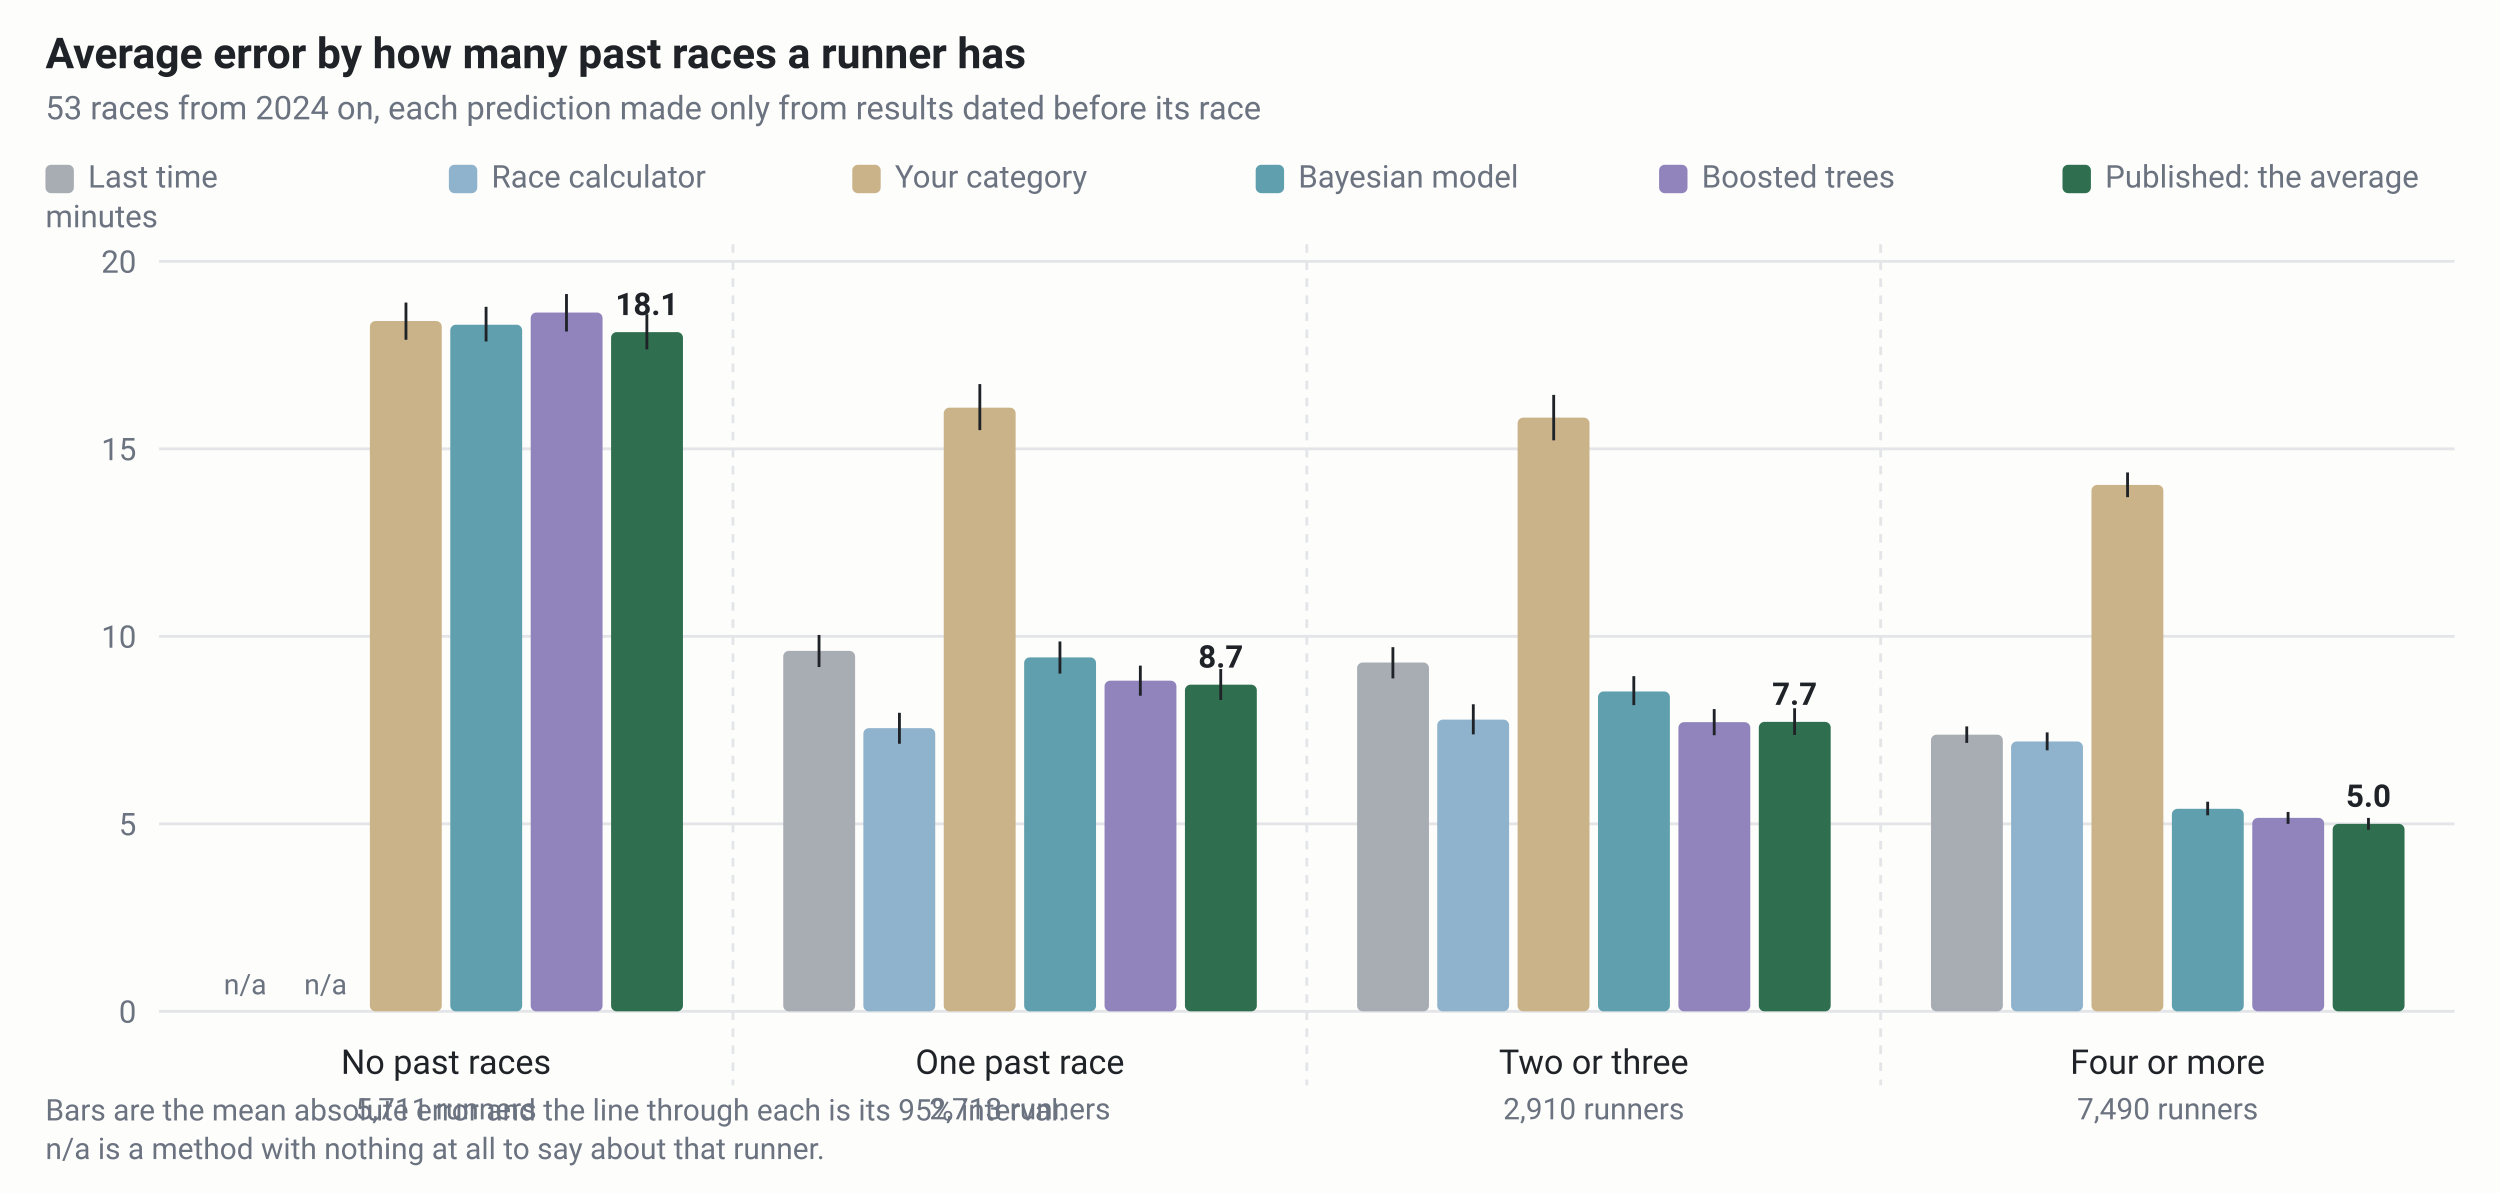
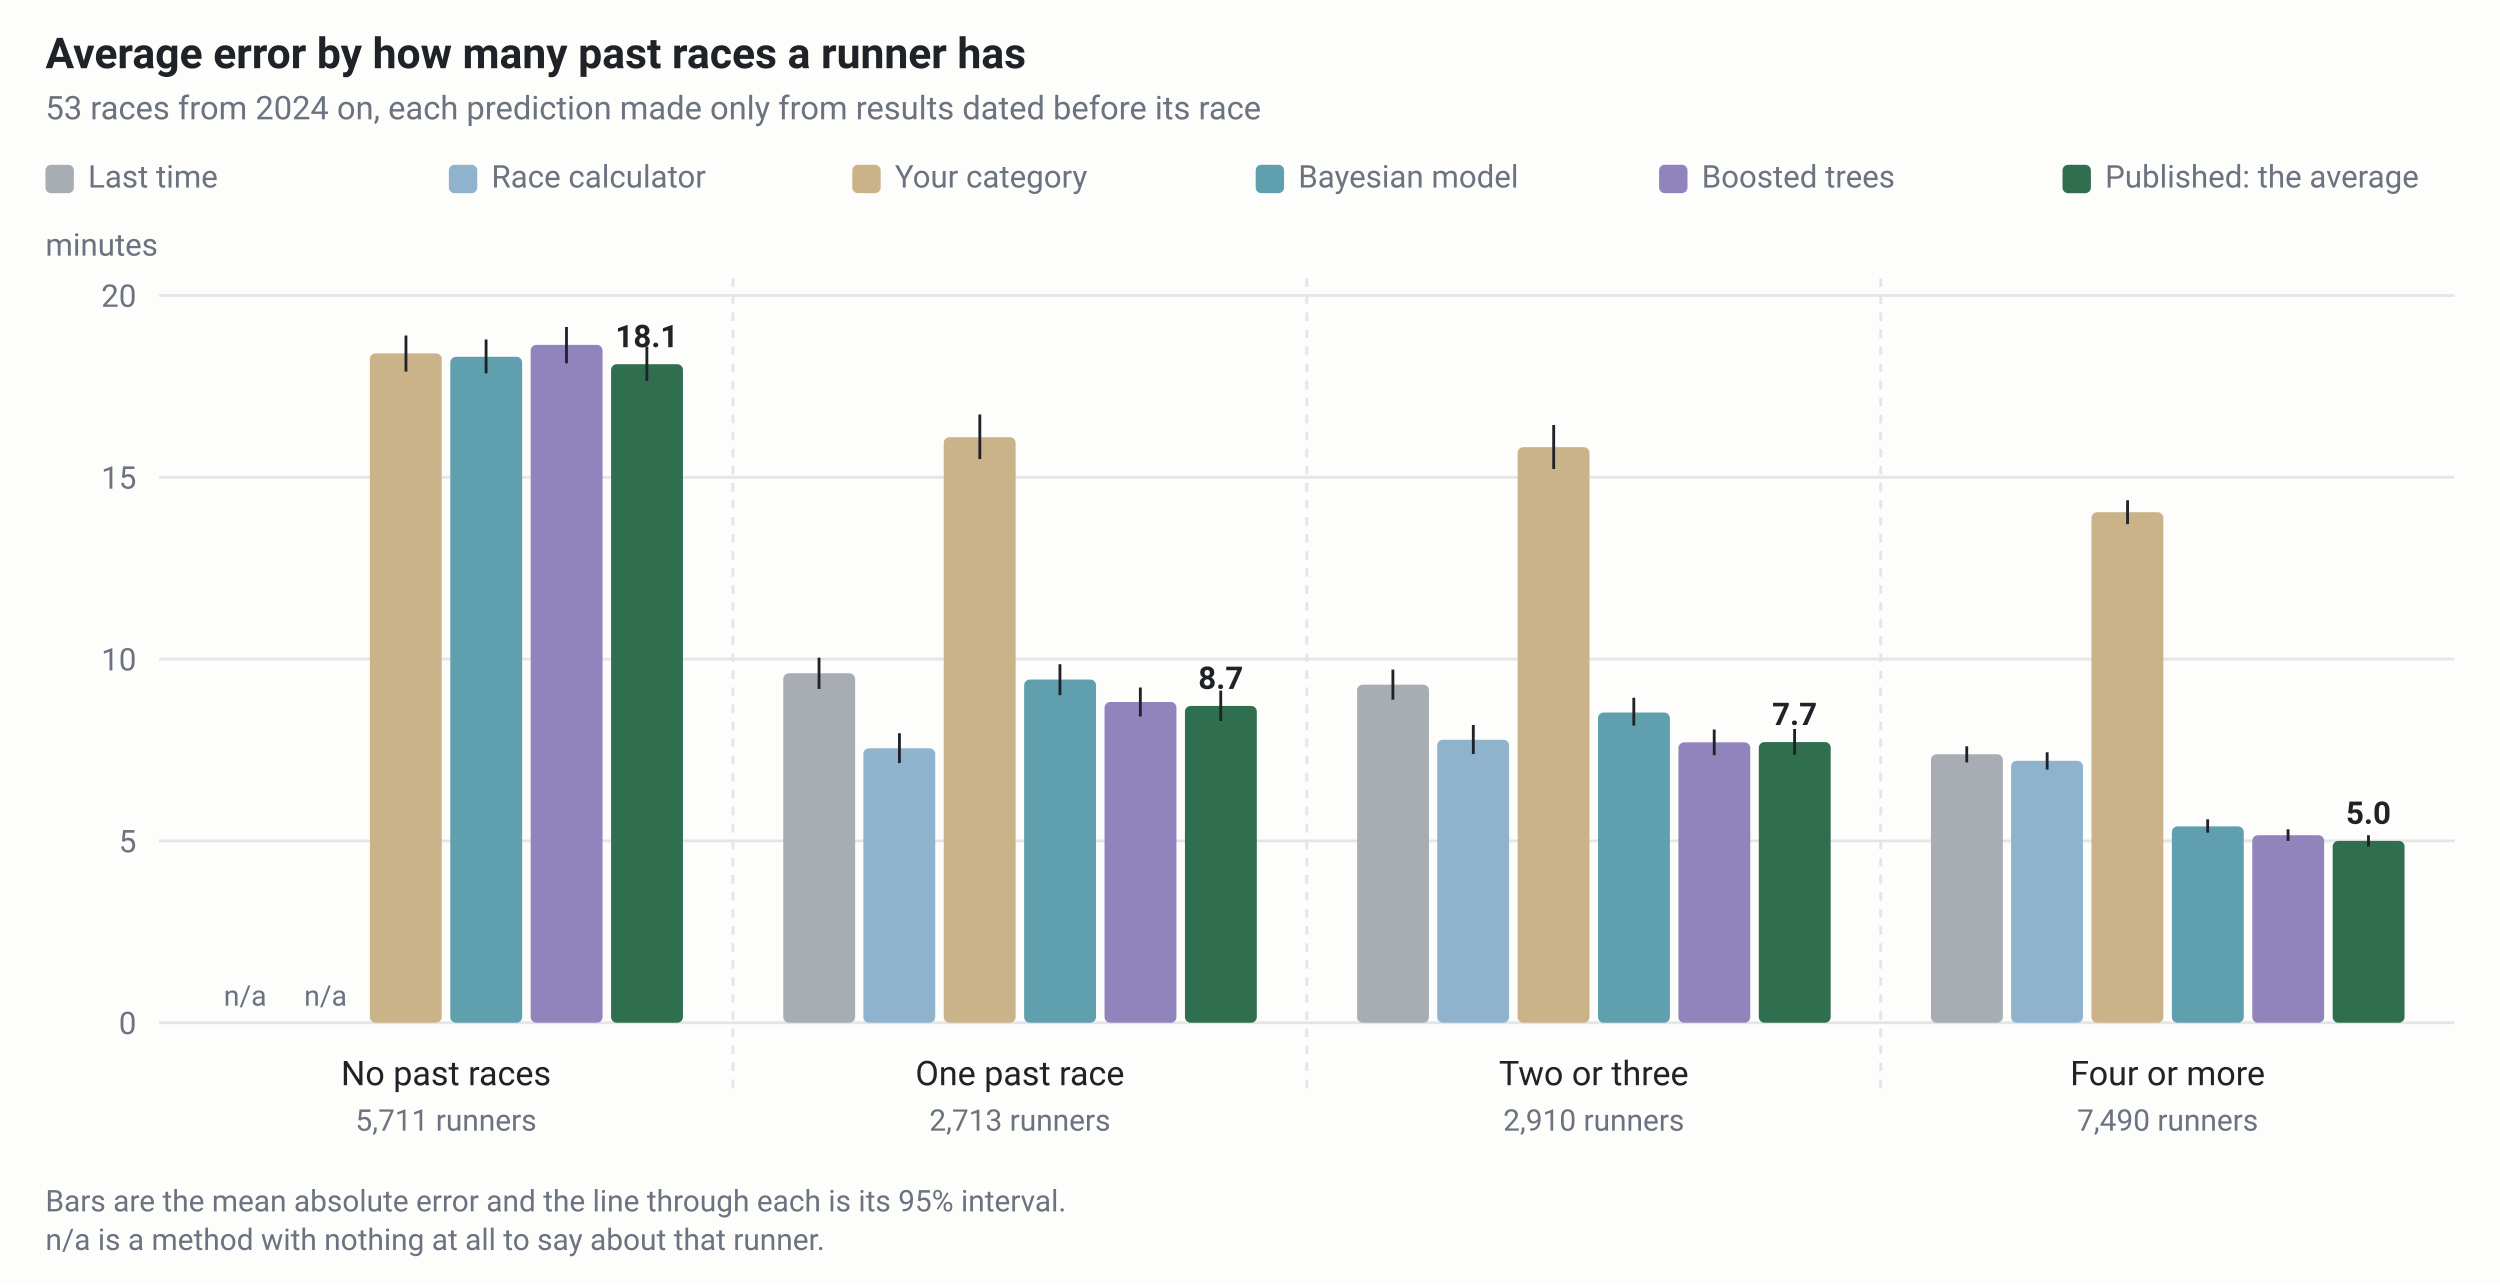
- <svg xmlns="http://www.w3.org/2000/svg" viewBox="0 0 880 420" width="880" height="420" role="img" aria-label="Average error by how many past races a runner has" font-family="system-ui, -apple-system, 'Segoe UI', Roboto, Helvetica, Arial, sans-serif">
-   <rect width="880" height="420" fill="#fdfdfb" />
+ <svg xmlns="http://www.w3.org/2000/svg" viewBox="0 0 880 452" width="880" height="452" role="img" aria-label="Average error by how many past races a runner has" font-family="system-ui, -apple-system, 'Segoe UI', Roboto, Helvetica, Arial, sans-serif">
+   <rect width="880" height="452" fill="#fdfdfb" />
  <text x="16" y="24" font-size="15" fill="#1f2328" text-anchor="start" font-weight="600">Average error by how many past races a runner has</text>
  <text x="16" y="42" font-size="11.5" fill="#6b7280" text-anchor="start" font-weight="normal">53 races from 2024 on, each prediction made only from results dated before its race</text>
  <rect x="16" y="58" width="10" height="10" rx="2" fill="#a8adb4" />
  <text x="31" y="66" font-size="11" fill="#6b7280" text-anchor="start" font-weight="normal">Last time</text>
  <rect x="158" y="58" width="10" height="10" rx="2" fill="#8fb3cc" />
  <text x="173" y="66" font-size="11" fill="#6b7280" text-anchor="start" font-weight="normal">Race calculator</text>
  <rect x="300" y="58" width="10" height="10" rx="2" fill="#cbb389" />
  <text x="315" y="66" font-size="11" fill="#6b7280" text-anchor="start" font-weight="normal">Your category</text>
  <rect x="442" y="58" width="10" height="10" rx="2" fill="#5f9fae" />
  <text x="457" y="66" font-size="11" fill="#6b7280" text-anchor="start" font-weight="normal">Bayesian model</text>
  <rect x="584" y="58" width="10" height="10" rx="2" fill="#9184bd" />
  <text x="599" y="66" font-size="11" fill="#6b7280" text-anchor="start" font-weight="normal">Boosted trees</text>
  <rect x="726" y="58" width="10" height="10" rx="2" fill="#2f6f4f" />
  <text x="741" y="66" font-size="11" fill="#6b7280" text-anchor="start" font-weight="normal">Published: the average</text>
-   <line x1="56" y1="356" x2="864" y2="356" stroke="#e3e5e8" stroke-width="1" />
-   <text x="48" y="360" font-size="11" fill="#6b7280" text-anchor="end" font-weight="normal">0</text>
-   <line x1="56" y1="290" x2="864" y2="290" stroke="#e3e5e8" stroke-width="1" />
-   <text x="48" y="294" font-size="11" fill="#6b7280" text-anchor="end" font-weight="normal">5</text>
-   <line x1="56" y1="224" x2="864" y2="224" stroke="#e3e5e8" stroke-width="1" />
-   <text x="48" y="228" font-size="11" fill="#6b7280" text-anchor="end" font-weight="normal">10</text>
-   <line x1="56" y1="158" x2="864" y2="158" stroke="#e3e5e8" stroke-width="1" />
-   <text x="48" y="162" font-size="11" fill="#6b7280" text-anchor="end" font-weight="normal">15</text>
-   <line x1="56" y1="92" x2="864" y2="92" stroke="#e3e5e8" stroke-width="1" />
-   <text x="48" y="96" font-size="11" fill="#6b7280" text-anchor="end" font-weight="normal">20</text>
-   <text x="16" y="80" font-size="11" fill="#6b7280" text-anchor="start" font-weight="normal">minutes</text>
-   <text x="157" y="378" font-size="12" fill="#1f2328" text-anchor="middle" font-weight="normal">No past races</text>
-   <text x="157" y="394" font-size="10.5" fill="#6b7280" text-anchor="middle" font-weight="normal">5,711 runners</text>
-   <text x="86.3" y="350" font-size="10" fill="#6b7280" text-anchor="middle" font-weight="normal">n/a</text>
-   <text x="114.6" y="350" font-size="10" fill="#6b7280" text-anchor="middle" font-weight="normal">n/a</text>
-   <rect x="130.2" y="113" width="25.3" height="243" rx="2" fill="#cbb389" />
-   <line x1="142.9" y1="119.6" x2="142.9" y2="106.5" stroke="#1f2328" stroke-width="1" />
-   <rect x="158.5" y="114.3" width="25.3" height="241.7" rx="2" fill="#5f9fae" />
-   <line x1="171.1" y1="120.2" x2="171.1" y2="108" stroke="#1f2328" stroke-width="1" />
-   <rect x="186.8" y="110" width="25.3" height="246" rx="2" fill="#9184bd" />
-   <line x1="199.4" y1="116.7" x2="199.4" y2="103.5" stroke="#1f2328" stroke-width="1" />
-   <rect x="215.1" y="116.9" width="25.3" height="239.1" rx="2" fill="#2f6f4f" />
-   <line x1="227.7" y1="123" x2="227.7" y2="110.6" stroke="#1f2328" stroke-width="1" />
-   <text x="227.7" y="110.9" font-size="11" fill="#1f2328" text-anchor="middle" font-weight="600">18.1</text>
-   <line x1="258" y1="86" x2="258" y2="382" stroke="#e3e5e8" stroke-width="1" stroke-dasharray="3 3" />
-   <text x="359" y="378" font-size="12" fill="#1f2328" text-anchor="middle" font-weight="normal">One past race</text>
-   <text x="359" y="394" font-size="10.5" fill="#6b7280" text-anchor="middle" font-weight="normal">2,713 runners</text>
-   <rect x="275.7" y="229.1" width="25.3" height="126.9" rx="2" fill="#a8adb4" />
-   <line x1="288.3" y1="234.8" x2="288.3" y2="223.5" stroke="#1f2328" stroke-width="1" />
-   <rect x="303.9" y="256.3" width="25.3" height="99.7" rx="2" fill="#8fb3cc" />
-   <line x1="316.6" y1="261.8" x2="316.6" y2="250.9" stroke="#1f2328" stroke-width="1" />
-   <rect x="332.2" y="143.5" width="25.3" height="212.5" rx="2" fill="#cbb389" />
-   <line x1="344.9" y1="151.4" x2="344.9" y2="135.2" stroke="#1f2328" stroke-width="1" />
-   <rect x="360.5" y="231.4" width="25.3" height="124.6" rx="2" fill="#5f9fae" />
-   <line x1="373.1" y1="237.1" x2="373.1" y2="225.8" stroke="#1f2328" stroke-width="1" />
-   <rect x="388.8" y="239.6" width="25.3" height="116.4" rx="2" fill="#9184bd" />
-   <line x1="401.4" y1="244.9" x2="401.4" y2="234.3" stroke="#1f2328" stroke-width="1" />
-   <rect x="417.1" y="241" width="25.3" height="115" rx="2" fill="#2f6f4f" />
-   <line x1="429.7" y1="246.4" x2="429.7" y2="235.5" stroke="#1f2328" stroke-width="1" />
-   <text x="429.7" y="235" font-size="11" fill="#1f2328" text-anchor="middle" font-weight="600">8.7</text>
-   <line x1="460" y1="86" x2="460" y2="382" stroke="#e3e5e8" stroke-width="1" stroke-dasharray="3 3" />
-   <text x="561" y="378" font-size="12" fill="#1f2328" text-anchor="middle" font-weight="normal">Two or three</text>
-   <text x="561" y="394" font-size="10.5" fill="#6b7280" text-anchor="middle" font-weight="normal">2,910 runners</text>
-   <rect x="477.7" y="233.2" width="25.3" height="122.8" rx="2" fill="#a8adb4" />
-   <line x1="490.3" y1="238.8" x2="490.3" y2="227.8" stroke="#1f2328" stroke-width="1" />
-   <rect x="505.9" y="253.3" width="25.3" height="102.7" rx="2" fill="#8fb3cc" />
-   <line x1="518.6" y1="258.5" x2="518.6" y2="247.9" stroke="#1f2328" stroke-width="1" />
-   <rect x="534.2" y="147" width="25.3" height="209" rx="2" fill="#cbb389" />
-   <line x1="546.9" y1="155" x2="546.9" y2="139" stroke="#1f2328" stroke-width="1" />
-   <rect x="562.5" y="243.4" width="25.3" height="112.6" rx="2" fill="#5f9fae" />
-   <line x1="575.1" y1="248.2" x2="575.1" y2="238" stroke="#1f2328" stroke-width="1" />
-   <rect x="590.8" y="254.2" width="25.3" height="101.8" rx="2" fill="#9184bd" />
-   <line x1="603.4" y1="258.8" x2="603.4" y2="249.6" stroke="#1f2328" stroke-width="1" />
-   <rect x="619.1" y="254.1" width="25.3" height="101.9" rx="2" fill="#2f6f4f" />
-   <line x1="631.7" y1="258.7" x2="631.7" y2="249.3" stroke="#1f2328" stroke-width="1" />
-   <text x="631.7" y="248.1" font-size="11" fill="#1f2328" text-anchor="middle" font-weight="600">7.7</text>
-   <line x1="662" y1="86" x2="662" y2="382" stroke="#e3e5e8" stroke-width="1" stroke-dasharray="3 3" />
-   <text x="763" y="378" font-size="12" fill="#1f2328" text-anchor="middle" font-weight="normal">Four or more</text>
-   <text x="763" y="394" font-size="10.5" fill="#6b7280" text-anchor="middle" font-weight="normal">7,490 runners</text>
-   <rect x="679.7" y="258.6" width="25.3" height="97.4" rx="2" fill="#a8adb4" />
-   <line x1="692.3" y1="261.5" x2="692.3" y2="255.7" stroke="#1f2328" stroke-width="1" />
-   <rect x="707.9" y="261" width="25.3" height="95" rx="2" fill="#8fb3cc" />
-   <line x1="720.6" y1="264.1" x2="720.6" y2="257.8" stroke="#1f2328" stroke-width="1" />
-   <rect x="736.2" y="170.7" width="25.3" height="185.3" rx="2" fill="#cbb389" />
-   <line x1="748.9" y1="175" x2="748.9" y2="166.3" stroke="#1f2328" stroke-width="1" />
-   <rect x="764.5" y="284.7" width="25.3" height="71.3" rx="2" fill="#5f9fae" />
-   <line x1="777.1" y1="287" x2="777.1" y2="282.2" stroke="#1f2328" stroke-width="1" />
-   <rect x="792.8" y="287.9" width="25.3" height="68.1" rx="2" fill="#9184bd" />
-   <line x1="805.4" y1="290" x2="805.4" y2="285.8" stroke="#1f2328" stroke-width="1" />
-   <rect x="821.1" y="290" width="25.3" height="66" rx="2" fill="#2f6f4f" />
-   <line x1="833.7" y1="292.1" x2="833.7" y2="287.9" stroke="#1f2328" stroke-width="1" />
-   <text x="833.7" y="284" font-size="11" fill="#1f2328" text-anchor="middle" font-weight="600">5.0</text>
-   <text x="16" y="394.4" font-size="10.5" fill="#6b7280" text-anchor="start" font-weight="normal">Bars are the mean absolute error and the line through each is its 95% interval.</text>
-   <text x="16" y="408" font-size="10.5" fill="#6b7280" text-anchor="start" font-weight="normal">n/a is a method with nothing at all to say about that runner.</text>
+   <line x1="56" y1="360" x2="864" y2="360" stroke="#e3e5e8" stroke-width="1" />
+   <text x="48" y="364" font-size="11" fill="#6b7280" text-anchor="end" font-weight="normal">0</text>
+   <line x1="56" y1="296" x2="864" y2="296" stroke="#e3e5e8" stroke-width="1" />
+   <text x="48" y="300" font-size="11" fill="#6b7280" text-anchor="end" font-weight="normal">5</text>
+   <line x1="56" y1="232" x2="864" y2="232" stroke="#e3e5e8" stroke-width="1" />
+   <text x="48" y="236" font-size="11" fill="#6b7280" text-anchor="end" font-weight="normal">10</text>
+   <line x1="56" y1="168" x2="864" y2="168" stroke="#e3e5e8" stroke-width="1" />
+   <text x="48" y="172" font-size="11" fill="#6b7280" text-anchor="end" font-weight="normal">15</text>
+   <line x1="56" y1="104" x2="864" y2="104" stroke="#e3e5e8" stroke-width="1" />
+   <text x="48" y="108" font-size="11" fill="#6b7280" text-anchor="end" font-weight="normal">20</text>
+   <text x="16" y="90" font-size="11" fill="#6b7280" text-anchor="start" font-weight="normal">minutes</text>
+   <text x="157" y="382" font-size="12" fill="#1f2328" text-anchor="middle" font-weight="normal">No past races</text>
+   <text x="157" y="398" font-size="10.5" fill="#6b7280" text-anchor="middle" font-weight="normal">5,711 runners</text>
+   <text x="86.3" y="354" font-size="10" fill="#6b7280" text-anchor="middle" font-weight="normal">n/a</text>
+   <text x="114.6" y="354" font-size="10" fill="#6b7280" text-anchor="middle" font-weight="normal">n/a</text>
+   <rect x="130.2" y="124.4" width="25.3" height="235.6" rx="2" fill="#cbb389" />
+   <line x1="142.9" y1="130.8" x2="142.9" y2="118.1" stroke="#1f2328" stroke-width="1" />
+   <rect x="158.5" y="125.6" width="25.3" height="234.4" rx="2" fill="#5f9fae" />
+   <line x1="171.1" y1="131.4" x2="171.1" y2="119.5" stroke="#1f2328" stroke-width="1" />
+   <rect x="186.8" y="121.4" width="25.3" height="238.6" rx="2" fill="#9184bd" />
+   <line x1="199.4" y1="127.9" x2="199.4" y2="115.1" stroke="#1f2328" stroke-width="1" />
+   <rect x="215.1" y="128.2" width="25.3" height="231.8" rx="2" fill="#2f6f4f" />
+   <line x1="227.7" y1="134.1" x2="227.7" y2="122" stroke="#1f2328" stroke-width="1" />
+   <text x="227.7" y="122.2" font-size="11" fill="#1f2328" text-anchor="middle" font-weight="600">18.1</text>
+   <line x1="258" y1="98" x2="258" y2="386" stroke="#e3e5e8" stroke-width="1" stroke-dasharray="3 3" />
+   <text x="359" y="382" font-size="12" fill="#1f2328" text-anchor="middle" font-weight="normal">One past race</text>
+   <text x="359" y="398" font-size="10.5" fill="#6b7280" text-anchor="middle" font-weight="normal">2,713 runners</text>
+   <rect x="275.7" y="237" width="25.3" height="123" rx="2" fill="#a8adb4" />
+   <line x1="288.3" y1="242.5" x2="288.3" y2="231.5" stroke="#1f2328" stroke-width="1" />
+   <rect x="303.9" y="263.4" width="25.3" height="96.6" rx="2" fill="#8fb3cc" />
+   <line x1="316.6" y1="268.6" x2="316.6" y2="258.1" stroke="#1f2328" stroke-width="1" />
+   <rect x="332.2" y="153.9" width="25.3" height="206.1" rx="2" fill="#cbb389" />
+   <line x1="344.9" y1="161.6" x2="344.9" y2="145.9" stroke="#1f2328" stroke-width="1" />
+   <rect x="360.5" y="239.2" width="25.3" height="120.8" rx="2" fill="#5f9fae" />
+   <line x1="373.1" y1="244.7" x2="373.1" y2="233.8" stroke="#1f2328" stroke-width="1" />
+   <rect x="388.8" y="247.1" width="25.3" height="112.9" rx="2" fill="#9184bd" />
+   <line x1="401.4" y1="252.2" x2="401.4" y2="242" stroke="#1f2328" stroke-width="1" />
+   <rect x="417.1" y="248.5" width="25.3" height="111.5" rx="2" fill="#2f6f4f" />
+   <line x1="429.7" y1="253.8" x2="429.7" y2="243.1" stroke="#1f2328" stroke-width="1" />
+   <text x="429.7" y="242.5" font-size="11" fill="#1f2328" text-anchor="middle" font-weight="600">8.7</text>
+   <line x1="460" y1="98" x2="460" y2="386" stroke="#e3e5e8" stroke-width="1" stroke-dasharray="3 3" />
+   <text x="561" y="382" font-size="12" fill="#1f2328" text-anchor="middle" font-weight="normal">Two or three</text>
+   <text x="561" y="398" font-size="10.5" fill="#6b7280" text-anchor="middle" font-weight="normal">2,910 runners</text>
+   <rect x="477.7" y="241" width="25.3" height="119" rx="2" fill="#a8adb4" />
+   <line x1="490.3" y1="246.3" x2="490.3" y2="235.7" stroke="#1f2328" stroke-width="1" />
+   <rect x="505.9" y="260.4" width="25.3" height="99.6" rx="2" fill="#8fb3cc" />
+   <line x1="518.6" y1="265.4" x2="518.6" y2="255.2" stroke="#1f2328" stroke-width="1" />
+   <rect x="534.2" y="157.4" width="25.3" height="202.6" rx="2" fill="#cbb389" />
+   <line x1="546.9" y1="165.1" x2="546.9" y2="149.6" stroke="#1f2328" stroke-width="1" />
+   <rect x="562.5" y="250.8" width="25.3" height="109.2" rx="2" fill="#5f9fae" />
+   <line x1="575.1" y1="255.4" x2="575.1" y2="245.6" stroke="#1f2328" stroke-width="1" />
+   <rect x="590.8" y="261.3" width="25.3" height="98.7" rx="2" fill="#9184bd" />
+   <line x1="603.4" y1="265.8" x2="603.4" y2="256.8" stroke="#1f2328" stroke-width="1" />
+   <rect x="619.1" y="261.2" width="25.3" height="98.8" rx="2" fill="#2f6f4f" />
+   <line x1="631.7" y1="265.7" x2="631.7" y2="256.6" stroke="#1f2328" stroke-width="1" />
+   <text x="631.7" y="255.2" font-size="11" fill="#1f2328" text-anchor="middle" font-weight="600">7.7</text>
+   <line x1="662" y1="98" x2="662" y2="386" stroke="#e3e5e8" stroke-width="1" stroke-dasharray="3 3" />
+   <text x="763" y="382" font-size="12" fill="#1f2328" text-anchor="middle" font-weight="normal">Four or more</text>
+   <text x="763" y="398" font-size="10.5" fill="#6b7280" text-anchor="middle" font-weight="normal">7,490 runners</text>
+   <rect x="679.7" y="265.5" width="25.3" height="94.5" rx="2" fill="#a8adb4" />
+   <line x1="692.3" y1="268.4" x2="692.3" y2="262.7" stroke="#1f2328" stroke-width="1" />
+   <rect x="707.9" y="267.8" width="25.3" height="92.2" rx="2" fill="#8fb3cc" />
+   <line x1="720.6" y1="270.9" x2="720.6" y2="264.8" stroke="#1f2328" stroke-width="1" />
+   <rect x="736.2" y="180.3" width="25.3" height="179.7" rx="2" fill="#cbb389" />
+   <line x1="748.9" y1="184.5" x2="748.9" y2="176.1" stroke="#1f2328" stroke-width="1" />
+   <rect x="764.5" y="290.9" width="25.3" height="69.1" rx="2" fill="#5f9fae" />
+   <line x1="777.1" y1="293.1" x2="777.1" y2="288.4" stroke="#1f2328" stroke-width="1" />
+   <rect x="792.8" y="294" width="25.3" height="66" rx="2" fill="#9184bd" />
+   <line x1="805.4" y1="296" x2="805.4" y2="291.9" stroke="#1f2328" stroke-width="1" />
+   <rect x="821.1" y="296" width="25.3" height="64" rx="2" fill="#2f6f4f" />
+   <line x1="833.7" y1="298" x2="833.7" y2="294" stroke="#1f2328" stroke-width="1" />
+   <text x="833.7" y="290" font-size="11" fill="#1f2328" text-anchor="middle" font-weight="600">5.0</text>
+   <text x="16" y="426.4" font-size="10.5" fill="#6b7280" text-anchor="start" font-weight="normal">Bars are the mean absolute error and the line through each is its 95% interval.</text>
+   <text x="16" y="440" font-size="10.5" fill="#6b7280" text-anchor="start" font-weight="normal">n/a is a method with nothing at all to say about that runner.</text>
</svg>
